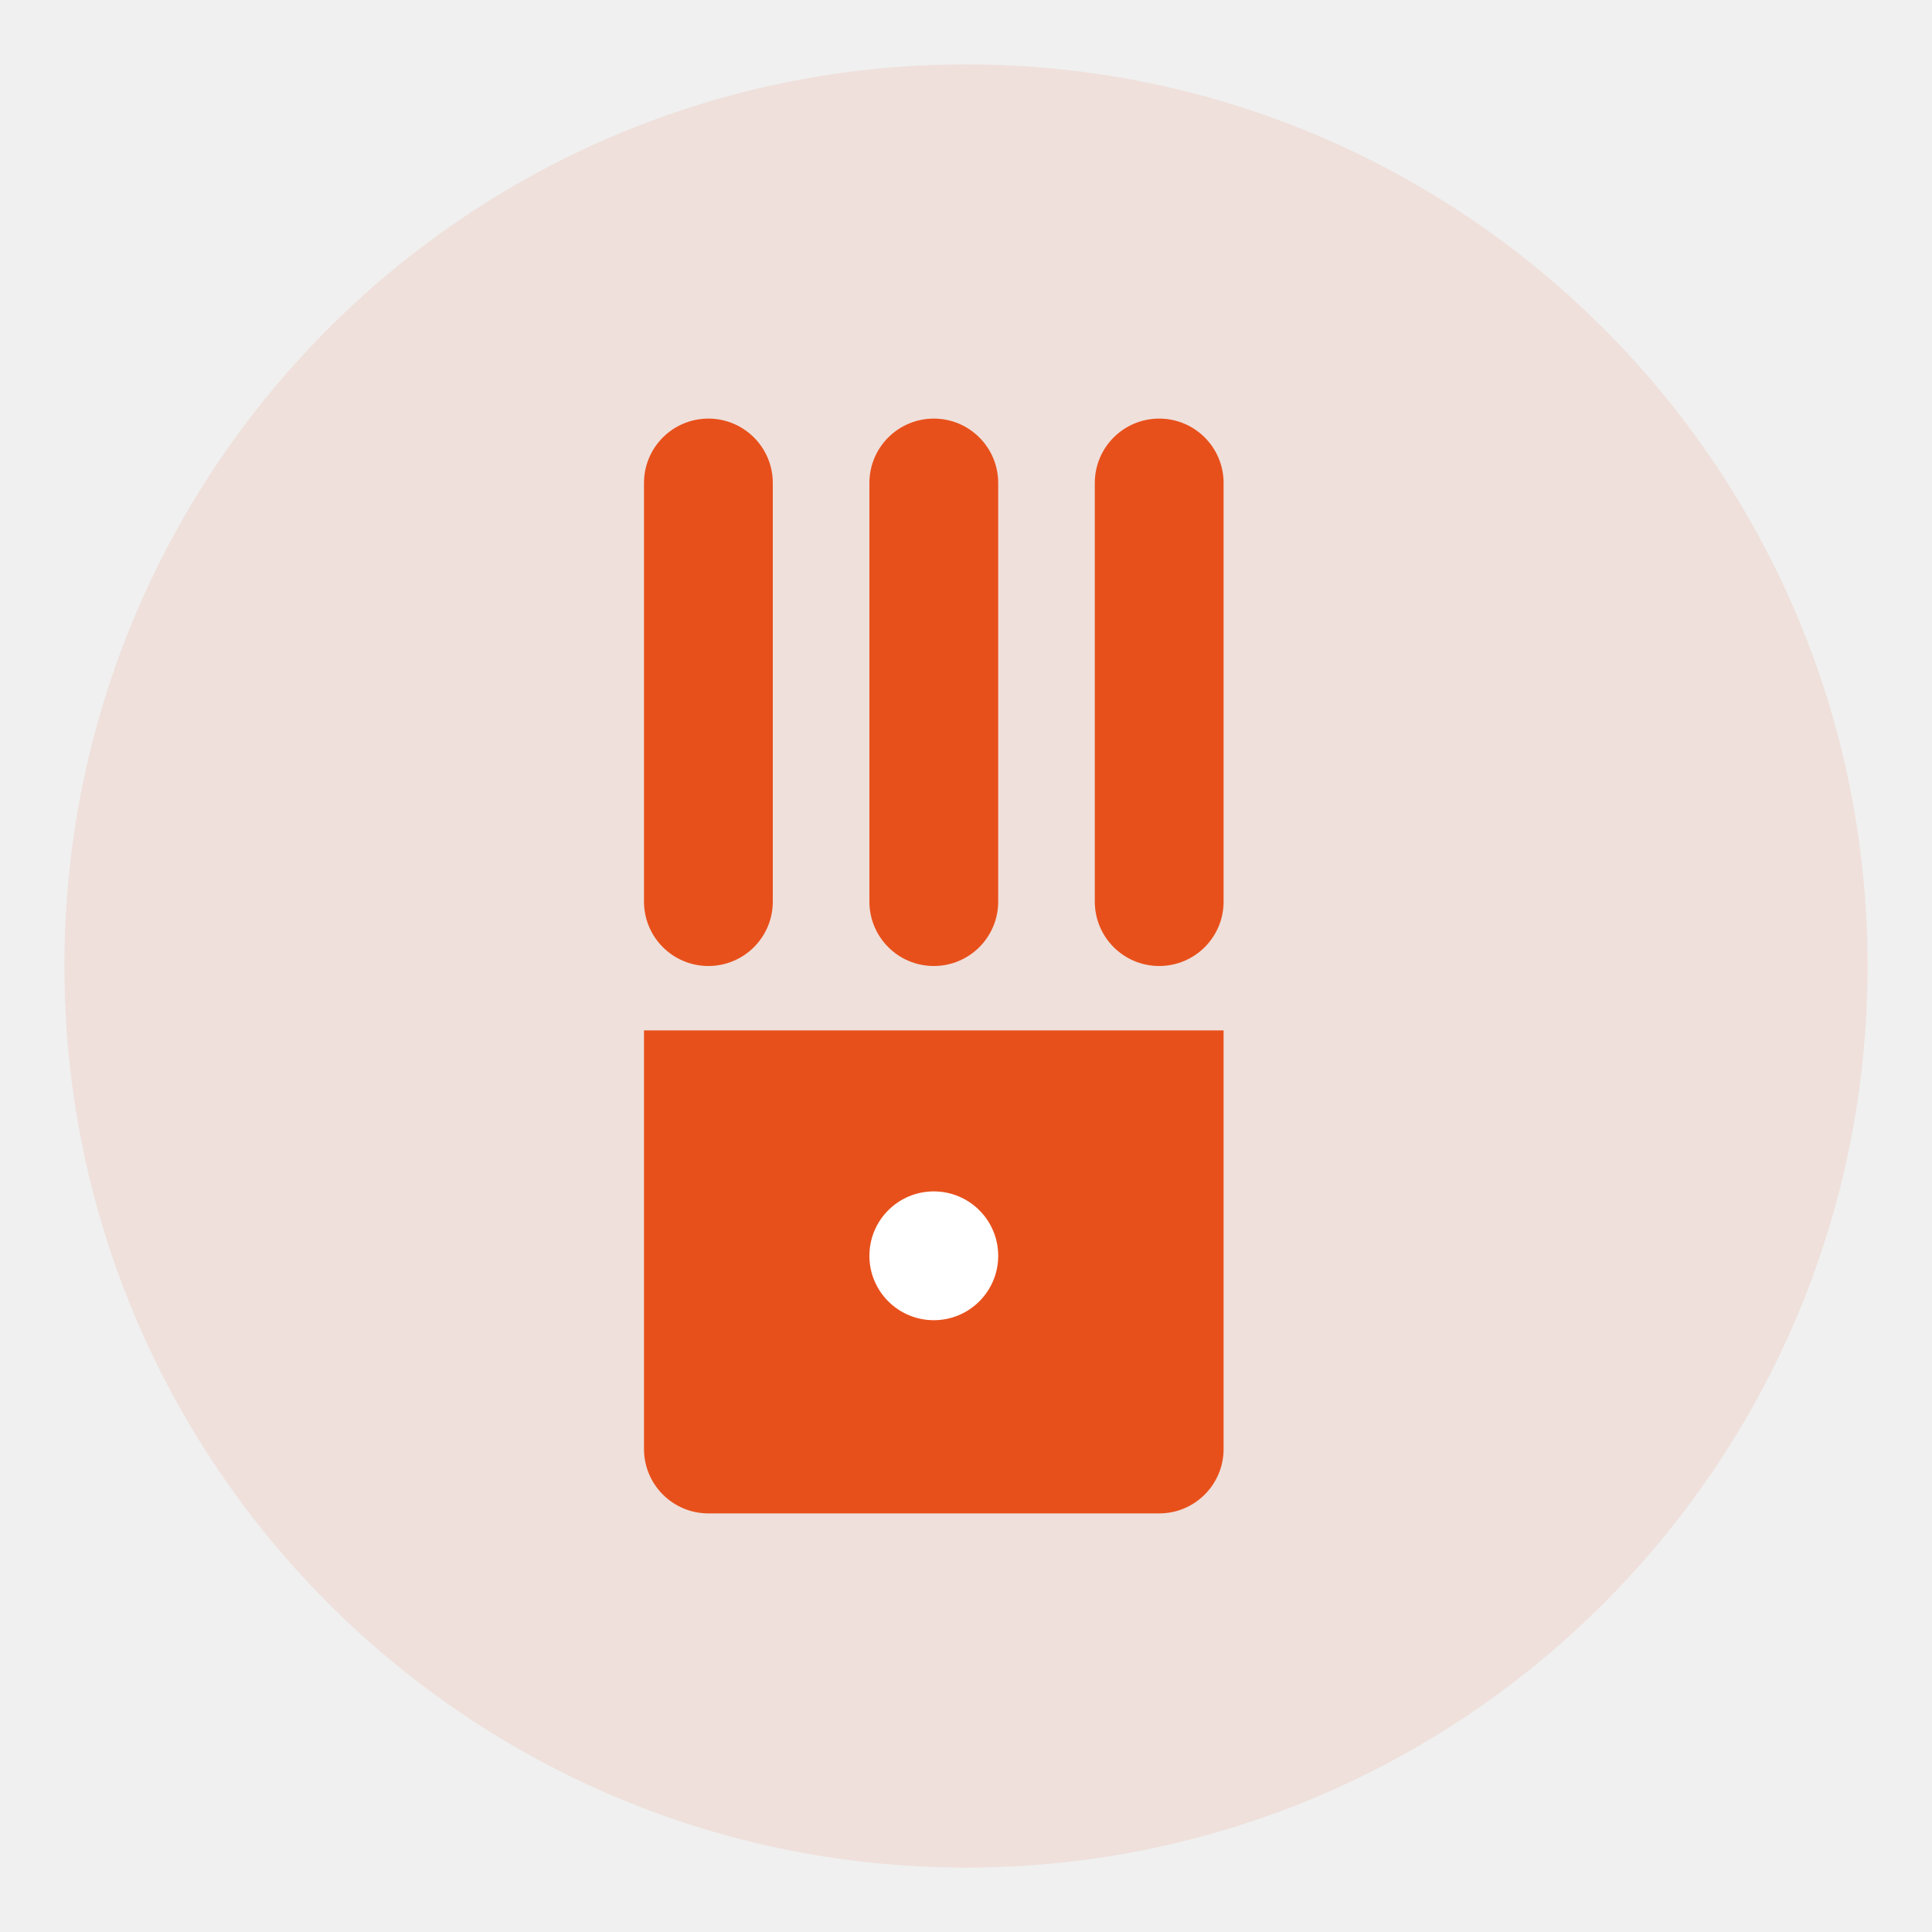
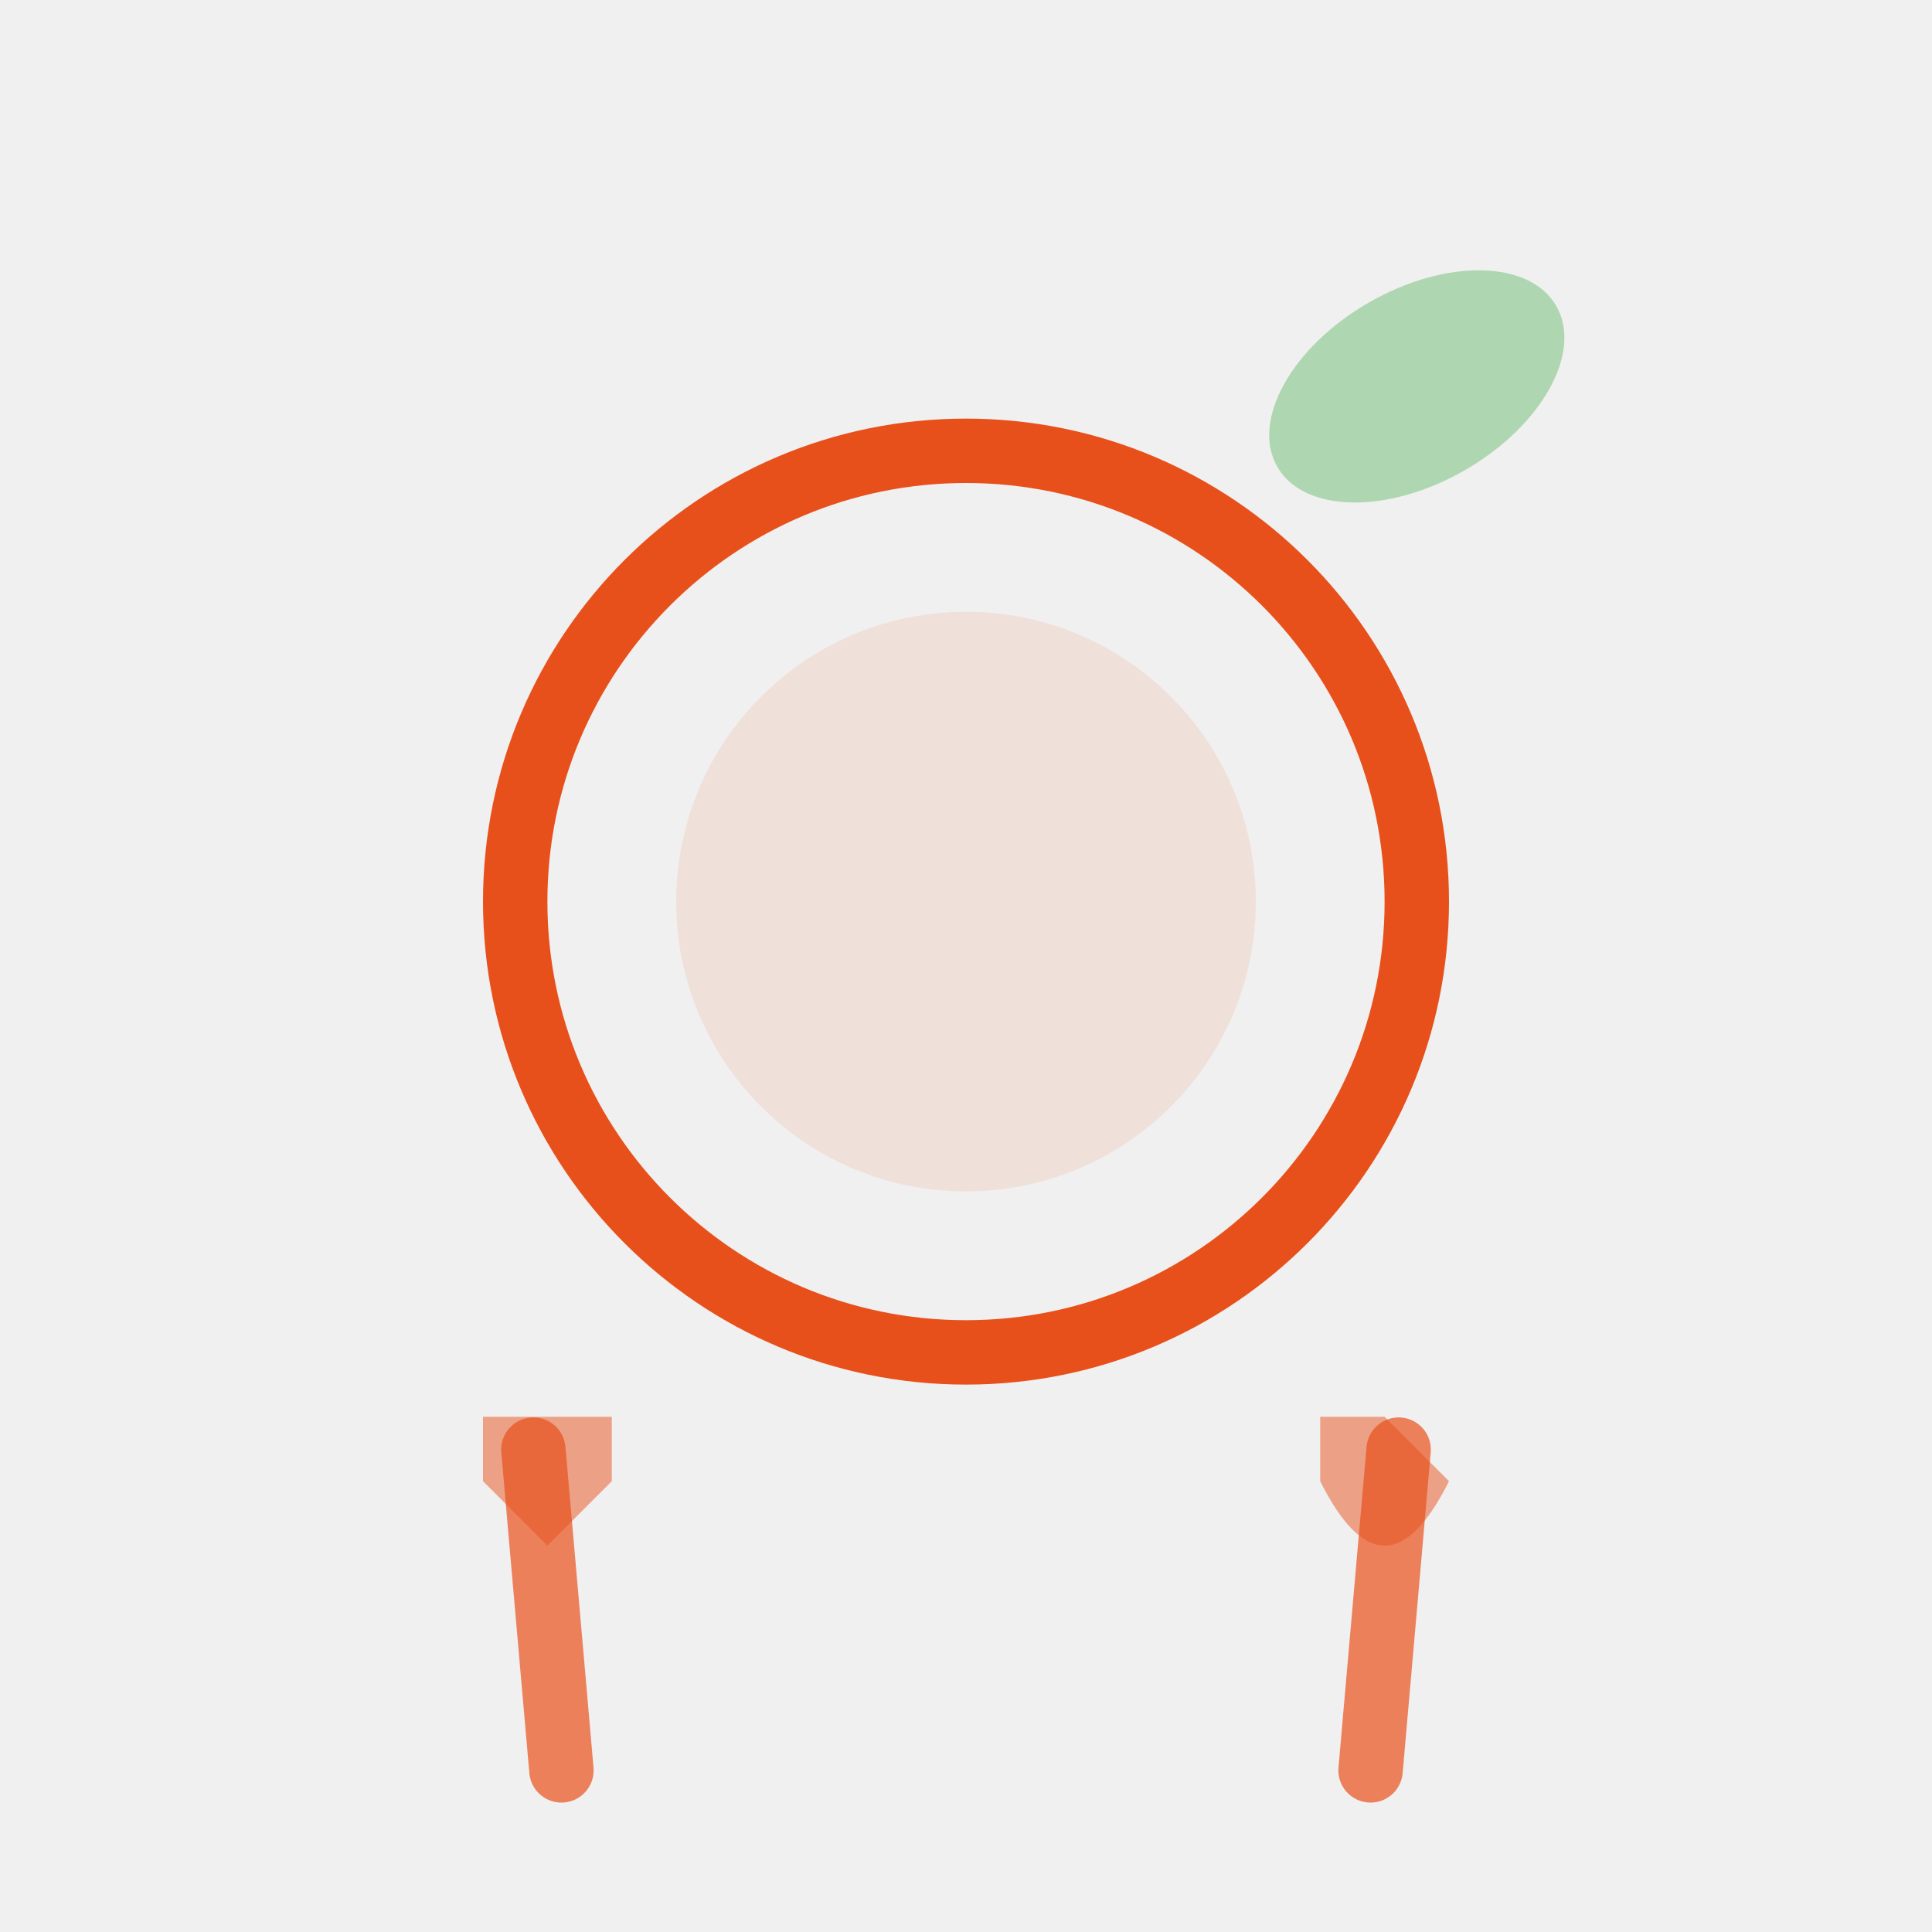
- <svg xmlns="http://www.w3.org/2000/svg" width="60" height="60" viewBox="0 0 60 60" fill="none">
-   <circle cx="30" cy="30" r="28" fill="#e8501b" opacity="0.1" />
-   <path d="M20 15C20 13.895 20.895 13 22 13C23.105 13 24 13.895 24 15V28C24 29.105 23.105 30 22 30C20.895 30 20 29.105 20 28V15Z" fill="#e8501b" />
-   <path d="M27 15C27 13.895 27.895 13 29 13C30.105 13 31 13.895 31 15V28C31 29.105 30.105 30 29 30C27.895 30 27 29.105 27 28V15Z" fill="#e8501b" />
-   <path d="M34 15C34 13.895 34.895 13 36 13C37.105 13 38 13.895 38 15V28C38 29.105 37.105 30 36 30C34.895 30 34 29.105 34 28V15Z" fill="#e8501b" />
-   <path d="M20 32V45C20 46.105 20.895 47 22 47H36C37.105 47 38 46.105 38 45V32H20Z" fill="#e8501b" />
-   <circle cx="29" cy="39" r="2" fill="white" />
+ <svg xmlns="http://www.w3.org/2000/svg" viewBox="0 0 60 60">
+   <circle cx="30" cy="28" r="14" fill="none" stroke="#e8501b" stroke-width="2" />
+   <circle cx="30" cy="28" r="9" fill="rgba(232,80,27,0.1)" />
+   <rect x="16" y="44" width="2" height="12" rx="1" fill="#e8501b" opacity="0.7" transform="rotate(-5,17,50)" />
+   <rect x="42" y="44" width="2" height="12" rx="1" fill="#e8501b" opacity="0.7" transform="rotate(5,43,50)" />
+   <path d="M15,44 L15,46 L17,48 L19,46 L19,44" fill="#e8501b" opacity="0.5" />
+   <path d="M41,44 L43,44 L45,46 Q43,50 41,46Z" fill="#e8501b" opacity="0.5" />
+   <ellipse cx="44" cy="12" rx="5" ry="3" fill="rgba(76,175,80,0.4)" transform="rotate(-30,44,12)" />
</svg>
